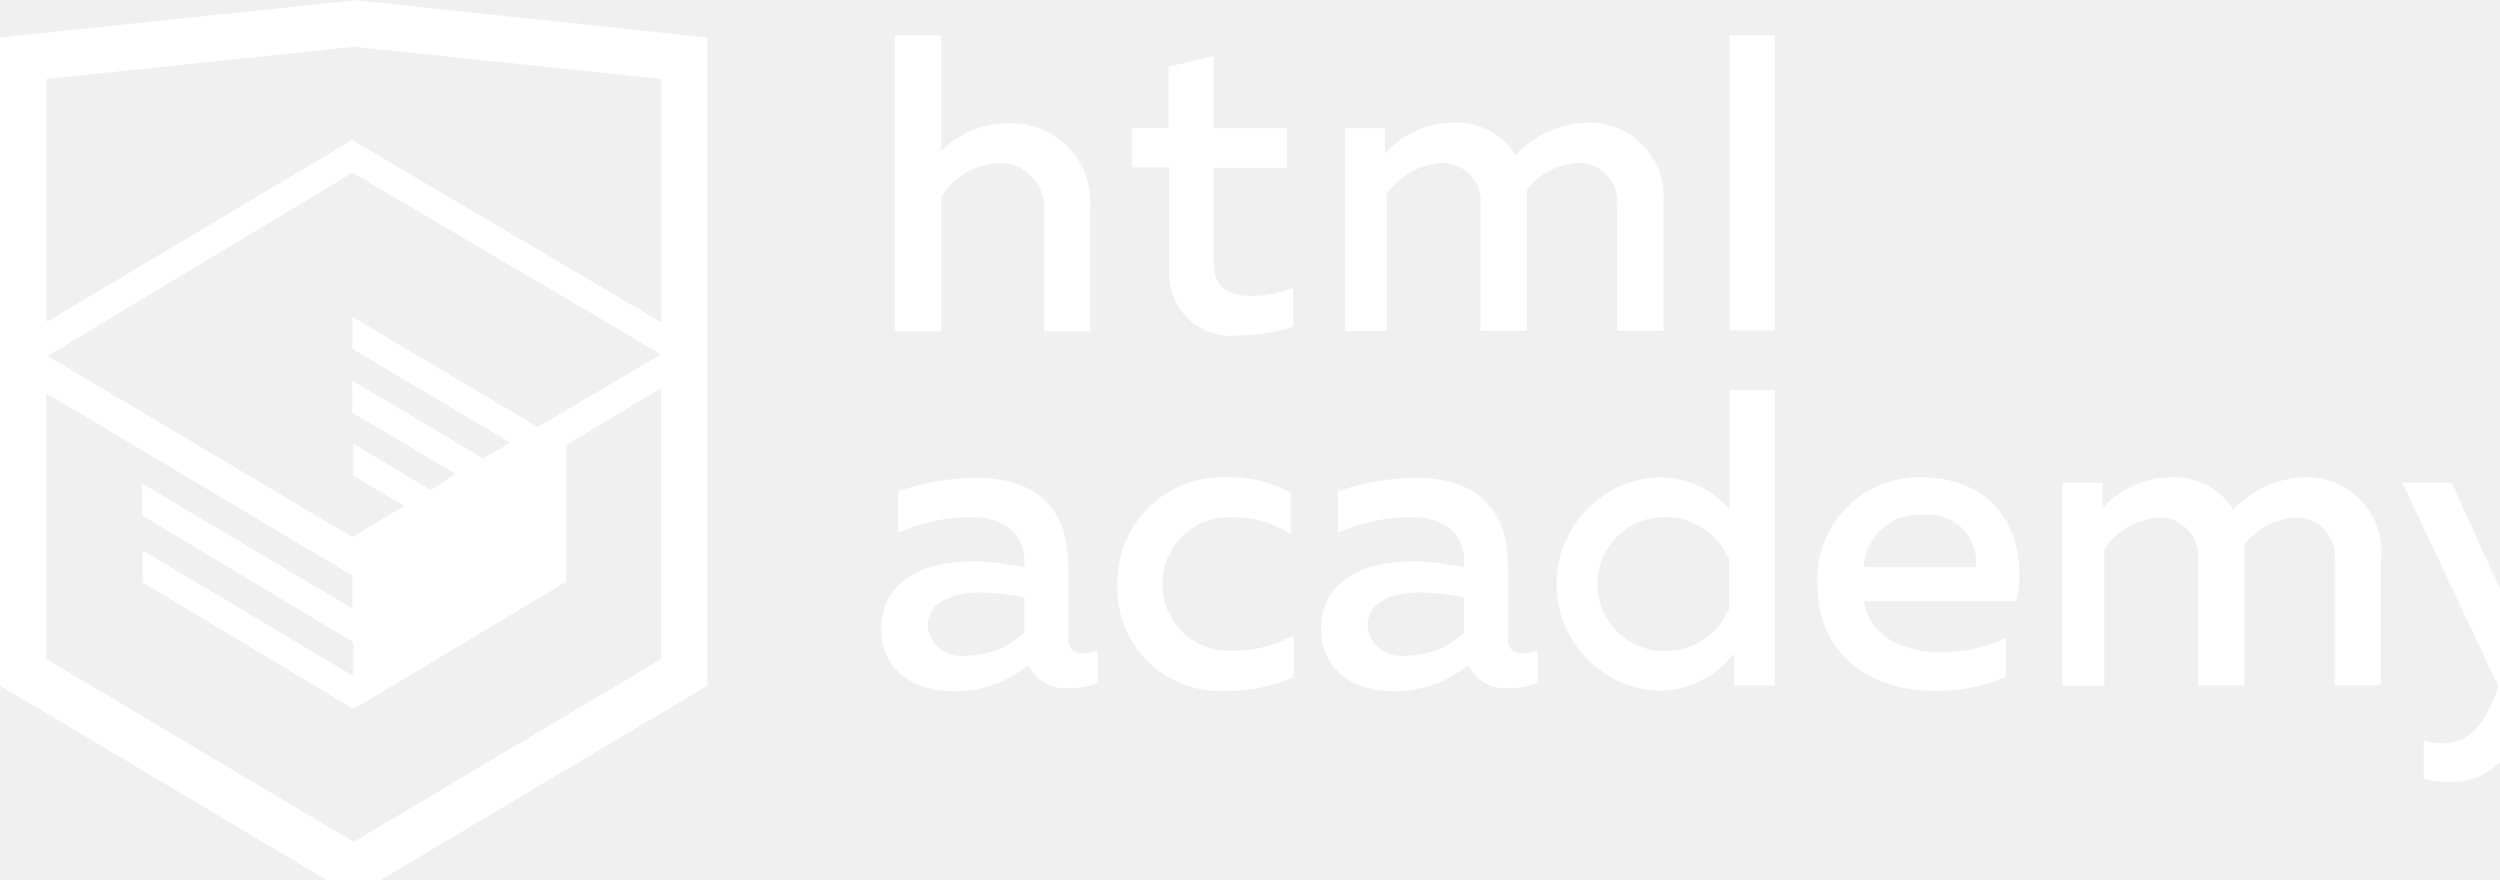
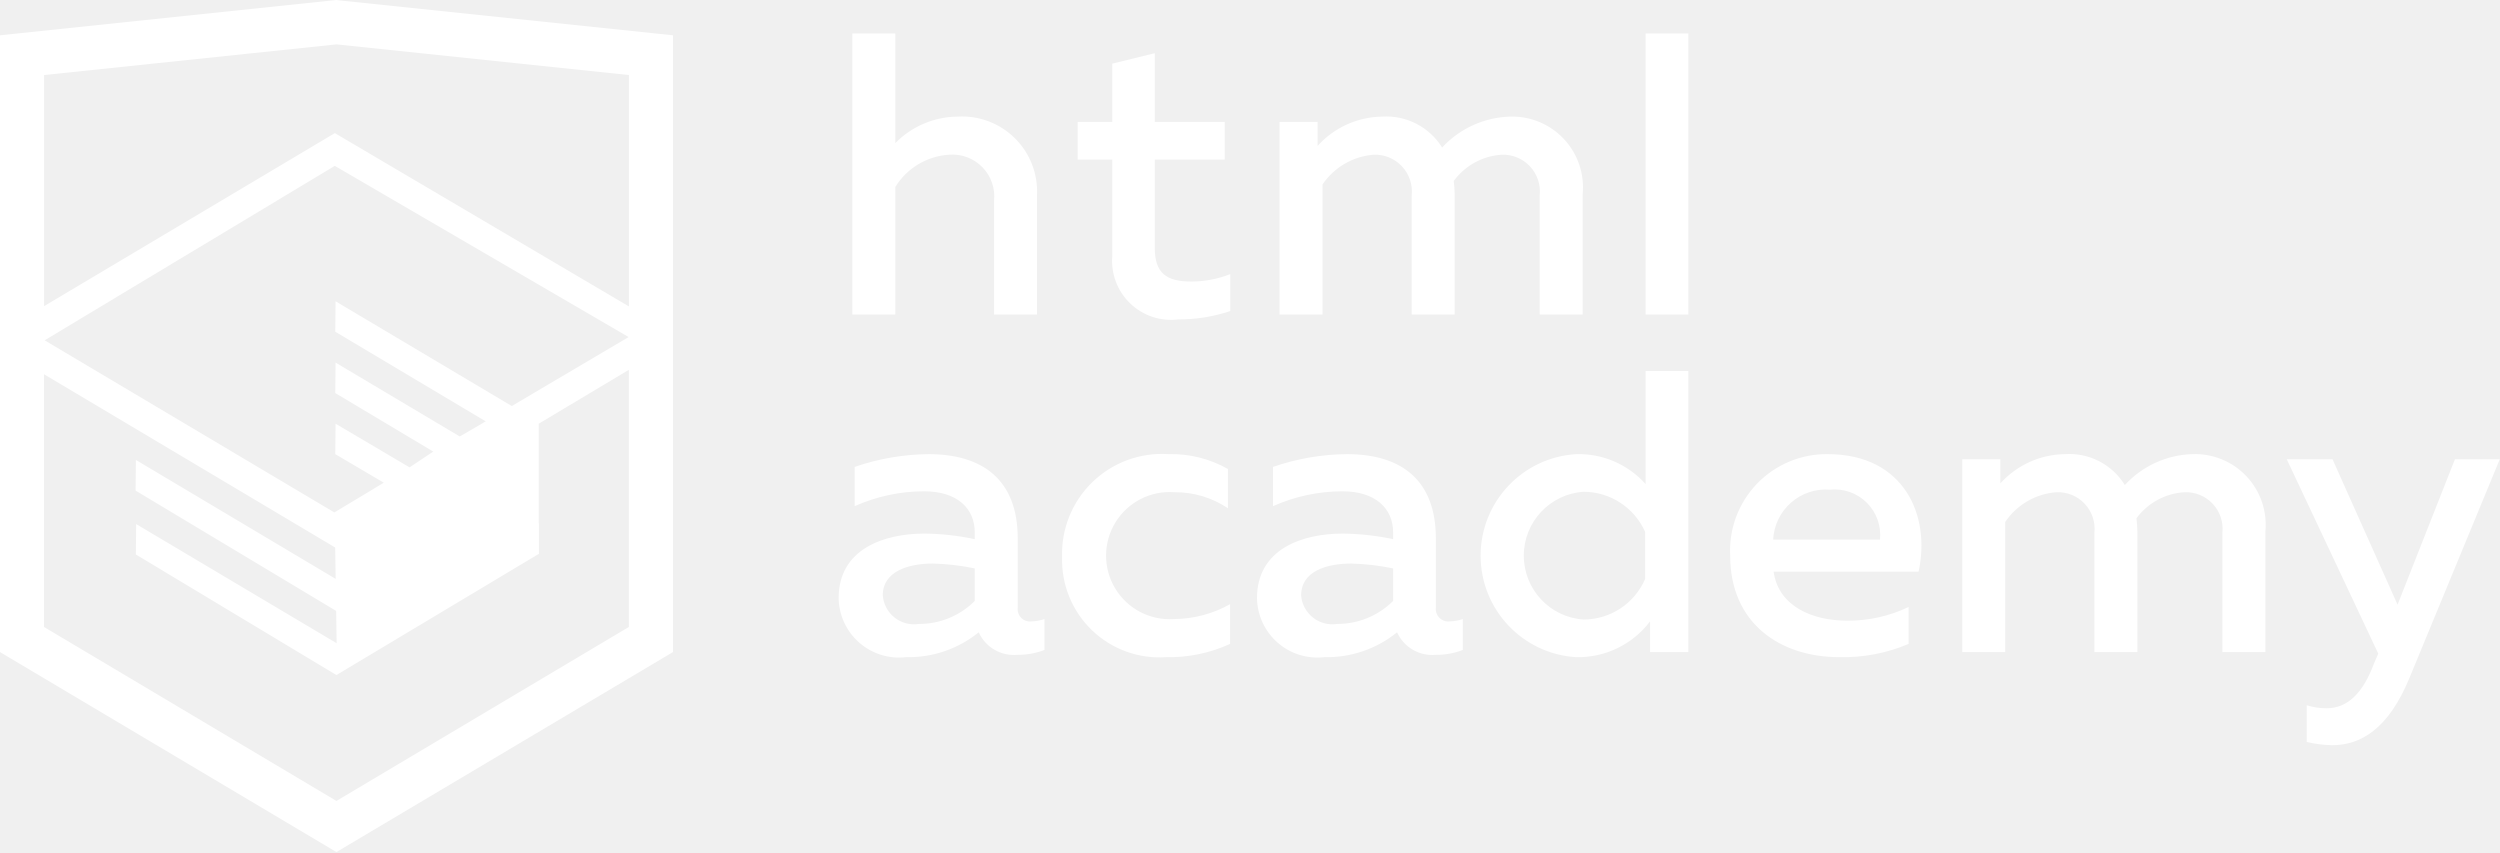
- <svg xmlns="http://www.w3.org/2000/svg" data-name="Layer 1" viewBox="0 0 108 38">
-   <path d="M46.84 28.22a2.07 2.07 0 0 0 .58-.11v1.4a3.41 3.41 0 0 1-1.24.22 1.75 1.75 0 0 1-1.75-1 5.08 5.08 0 0 1-3.3 1.13c-1.59 0-3.06-.87-3.06-2.68 0-2.24 2.08-2.93 3.9-2.93a11.63 11.63 0 0 1 2.28.26v-.31c0-1.09-.8-1.86-2.3-1.86a7.79 7.79 0 0 0-3.15.67v-1.79a10.72 10.72 0 0 1 3.35-.58c2.48 0 4 1.18 4 3.83v3.14a.57.57 0 0 0 .69.61zm-6.76-1.19a1.42 1.42 0 0 0 1.64 1.29 3.56 3.56 0 0 0 2.53-1v-1.51a10.21 10.21 0 0 0-1.9-.22c-1.1.01-2.27.35-2.27 1.45zM53.06 20.62a5.29 5.29 0 0 1 2.7.67v1.79a4.28 4.28 0 0 0-2.42-.73 2.89 2.89 0 1 0 0 5.76 5.26 5.26 0 0 0 2.55-.67v1.8a6.58 6.58 0 0 1-2.9.6 4.42 4.42 0 0 1-4.72-4.54 4.54 4.54 0 0 1 4.79-4.68zM65.84 28.22a2.07 2.07 0 0 0 .58-.11v1.4a3.41 3.41 0 0 1-1.24.22 1.75 1.75 0 0 1-1.75-1 5.08 5.08 0 0 1-3.3 1.13c-1.59 0-3.06-.87-3.06-2.68 0-2.24 2.08-2.93 3.9-2.93a11.63 11.63 0 0 1 2.28.26v-.31c0-1.09-.8-1.86-2.3-1.86a7.79 7.79 0 0 0-3.15.67v-1.79a10.72 10.72 0 0 1 3.35-.58c2.48 0 4 1.18 4 3.83v3.14a.57.57 0 0 0 .69.61zm-6.76-1.19a1.42 1.42 0 0 0 1.64 1.29 3.56 3.56 0 0 0 2.53-1v-1.51a10.21 10.21 0 0 0-1.9-.22c-1.11.01-2.27.35-2.27 1.45zM76.67 16.85v12.76h-1.76v-1.39a4.07 4.07 0 0 1-3.35 1.62 4.62 4.62 0 0 1 0-9.22 4 4 0 0 1 3.15 1.37v-5.14h2zm-4.76 5.48a2.9 2.9 0 0 0 0 5.8 3 3 0 0 0 2.79-1.84v-2.13a3.06 3.06 0 0 0-2.79-1.83zM82.99 20.62c3.48 0 4.68 2.81 4.12 5.34h-6.58c.22 1.57 1.75 2.22 3.35 2.22a6.41 6.41 0 0 0 2.77-.62v1.68a7.5 7.5 0 0 1-3.14.6c-2.68 0-5-1.53-5-4.61a4.39 4.39 0 0 1 4.48-4.61zm.09 1.62a2.39 2.39 0 0 0-2.57 2.26h4.85a2.06 2.06 0 0 0-2.28-2.26zM89.1 29.61v-8.75h1.73v1.09a4 4 0 0 1 2.92-1.33 3 3 0 0 1 2.73 1.4 4.33 4.33 0 0 1 3.06-1.4 3.21 3.21 0 0 1 3.32 3.52v5.47h-2V24.2a1.67 1.67 0 0 0-1.73-1.84 2.94 2.94 0 0 0-2.17 1.18V29.61h-2V24.2a1.67 1.67 0 0 0-1.73-1.84 3.11 3.11 0 0 0-2.32 1.35v5.91h-2zM111.47 20.86h2l-4.1 9.93c-.95 2.28-2.19 3-3.52 3a5 5 0 0 1-1.15-.15v-1.66a3 3 0 0 0 .89.13c.95 0 1.66-.67 2.17-2l.18-.44-4.16-8.82h2.13l3 6.6zM40.66 1.53v5a4 4 0 0 1 2.83-1.2A3.41 3.41 0 0 1 47.1 8.9v5.41h-2V9.15a1.9 1.9 0 0 0-2-2.1 3.08 3.08 0 0 0-2.44 1.46v5.8h-2V1.53h2zM52.43 2.42v3.12h3.17v1.71h-3.17v4c0 1.15.53 1.53 1.66 1.53a4.71 4.71 0 0 0 1.77-.35v1.68a7.14 7.14 0 0 1-2.35.38 2.68 2.68 0 0 1-3-2.88V7.23h-1.6V5.52h1.57V2.88zM58.1 14.29V5.54h1.73v1.09a4 4 0 0 1 2.92-1.33 3 3 0 0 1 2.73 1.4 4.33 4.33 0 0 1 3.06-1.4 3.21 3.21 0 0 1 3.32 3.52v5.47h-2V8.88a1.67 1.67 0 0 0-1.73-1.84 2.94 2.94 0 0 0-2.17 1.18V14.29h-2V8.88a1.67 1.67 0 0 0-1.73-1.84 3.11 3.11 0 0 0-2.32 1.35v5.91h-2zM74.72 1.52h1.95v12.76h-1.95zM15.44.02h-.16L0 1.62v28l15.28 9.09 15.28-9.09v-28zm13.12 28.45l-13.28 7.9L2 28.47V16.99l13.22 7.87v1.43l-9.07-5.4v1.38l9.11 5.47v1.46l-9.1-5.42v1.38l9.11 5.47 9.19-5.5V19.22l4.1-2.45v11.67zm0-13.16l-3.65 2.14-1.68 1-8-4.76v1.38l6.84 4.07h-.06l-.15.09-1 .57-5.64-3.36v1.38l4.45 2.65-1.05.7-3.36-2v1.38l2.21 1.3-2.25 1.35-13.16-7.82 13.17-7.92zm0-1.39L15.21 6.05l-13.2 7.86V3.41l13.28-1.39 13.28 1.39v10.51z" fill="#fff" />
+ <svg xmlns="http://www.w3.org/2000/svg" width="107.622" height="36.69">
+   <path d="M44.412 26.75a1.983 1.983 0 0 0 .55-.1v1.33a3.162 3.162 0 0 1-1.17.21 1.663 1.663 0 0 1-1.66-.97 4.791 4.791 0 0 1-3.13 1.07 2.6 2.6 0 0 1-2.9-2.54c0-2.13 1.97-2.78 3.7-2.78a10.909 10.909 0 0 1 2.16.24v-.29c0-1.04-.76-1.77-2.18-1.77a7.336 7.336 0 0 0-2.99.64V20.1a10.041 10.041 0 0 1 3.18-.55c2.35 0 3.84 1.12 3.84 3.63v2.97a.533.533 0 0 0 .6.6m-6.41-1.12a1.348 1.348 0 0 0 1.55 1.23 3.373 3.373 0 0 0 2.41-.99v-1.4a9.984 9.984 0 0 0-1.8-.21c-1.05 0-2.16.33-2.16 1.37m12.3-6.08a4.919 4.919 0 0 1 2.56.64v1.69a4.059 4.059 0 0 0-2.3-.69 2.737 2.737 0 1 0-.03 5.46 5 5 0 0 0 2.42-.64v1.71a6.285 6.285 0 0 1-2.75.57 4.192 4.192 0 0 1-4.48-4.3 4.3 4.3 0 0 1 4.58-4.44m12.12 7.2a1.983 1.983 0 0 0 .55-.1v1.33a3.162 3.162 0 0 1-1.17.21 1.663 1.663 0 0 1-1.66-.97 4.791 4.791 0 0 1-3.13 1.07 2.6 2.6 0 0 1-2.9-2.54c0-2.13 1.97-2.78 3.69-2.78a11.01 11.01 0 0 1 2.17.24v-.29c0-1.04-.77-1.77-2.18-1.77a7.336 7.336 0 0 0-2.99.64V20.1a9.985 9.985 0 0 1 3.18-.55c2.35 0 3.83 1.12 3.83 3.63v2.97a.54.54 0 0 0 .61.6m-6.41-1.12a1.348 1.348 0 0 0 1.55 1.23 3.39 3.39 0 0 0 2.41-.99v-1.4a10.093 10.093 0 0 0-1.8-.21c-1.06 0-2.16.33-2.16 1.37m16.67-9.66v12.1h-1.65v-1.32a3.876 3.876 0 0 1-3.18 1.54 4.378 4.378 0 0 1 0-8.74 3.861 3.861 0 0 1 2.99 1.29v-4.87h1.84zm-4.51 5.2a2.756 2.756 0 0 0 0 5.5 2.89 2.89 0 0 0 2.65-1.75V22.9a2.905 2.905 0 0 0-2.65-1.73m10.51-1.62c3.3 0 4.44 2.66 3.91 5.06h-6.24c.21 1.49 1.66 2.11 3.18 2.11a6.036 6.036 0 0 0 2.63-.59v1.59a7.192 7.192 0 0 1-2.98.57c-2.54 0-4.7-1.45-4.7-4.37a4.153 4.153 0 0 1 4.2-4.37m.09 1.53a2.269 2.269 0 0 0-2.44 2.15h4.6a1.964 1.964 0 0 0-2.16-2.15m5.7 6.99v-8.3h1.64v1.04a3.806 3.806 0 0 1 2.77-1.26 2.813 2.813 0 0 1 2.59 1.33 4.106 4.106 0 0 1 2.9-1.33 3.042 3.042 0 0 1 3.15 3.33v5.19h-1.85v-5.14a1.577 1.577 0 0 0-1.64-1.74 2.774 2.774 0 0 0-2.06 1.12 5.459 5.459 0 0 1 .04.57v5.19h-1.85v-5.14a1.577 1.577 0 0 0-1.64-1.74 2.919 2.919 0 0 0-2.2 1.28v5.6h-1.85zm21.21-8.3h1.93l-3.89 9.42c-.89 2.16-2.07 2.89-3.33 2.89a5.088 5.088 0 0 1-1.09-.14v-1.58a2.787 2.787 0 0 0 .85.13c.9 0 1.57-.64 2.05-1.94l.18-.41-3.94-8.37h1.97l2.8 6.26zM38.542 1.44v4.72a3.8 3.8 0 0 1 2.68-1.14 3.231 3.231 0 0 1 3.42 3.39v5.13h-1.85V8.65a1.8 1.8 0 0 0-1.93-1.99 2.927 2.927 0 0 0-2.32 1.39v5.49h-1.85V1.44h1.85zm11.17.85v2.96h3.01v1.62h-3.01v3.8c0 1.09.5 1.45 1.57 1.45a4.608 4.608 0 0 0 1.68-.32v1.59a6.9 6.9 0 0 1-2.23.36 2.539 2.539 0 0 1-2.85-2.73V6.87h-1.49V5.25h1.49V2.74zm5.37 11.25V5.25h1.64v1.03a3.806 3.806 0 0 1 2.77-1.26 2.833 2.833 0 0 1 2.59 1.33 4.15 4.15 0 0 1 2.91-1.33 3.048 3.048 0 0 1 3.14 3.34v5.18h-1.85V8.41a1.585 1.585 0 0 0-1.64-1.75 2.783 2.783 0 0 0-2.06 1.13 5.459 5.459 0 0 1 .04.57v5.18h-1.85V8.41a1.585 1.585 0 0 0-1.64-1.75 2.948 2.948 0 0 0-2.2 1.28v5.6h-1.85zm15.76 0h1.84V1.44h-1.84v12.1zM14.635.02L14.483 0-.001 1.52v26.55l14.484 8.61 14.489-8.61V1.52zm12.437 26.97l-12.589 7.49-12.589-7.49V16.11l12.535 7.46.021 1.35-8.6-5.12-.013 1.32 8.634 5.18.021 1.39-8.631-5.13-.012 1.31 8.633 5.19 8.719-5.22v-1.31h-.01v-4.29l3.88-2.32v11.07zm-.01-12.48l-3.44 2.03-1.59.94-7.586-4.51-.013 1.31 6.479 3.86-.06.03-.13.08-.93.54-5.346-3.18-.013 1.31 4.219 2.52-.99.66-.03.02-3.186-1.88-.013 1.31 2.089 1.23-2.128 1.28-12.473-7.41 12.491-7.51zm.01-1.32L14.415 5.73 1.897 13.18V3.23l12.589-1.32 12.589 1.32v9.96z" fill="#fff" fill-rule="evenodd" />
</svg>
